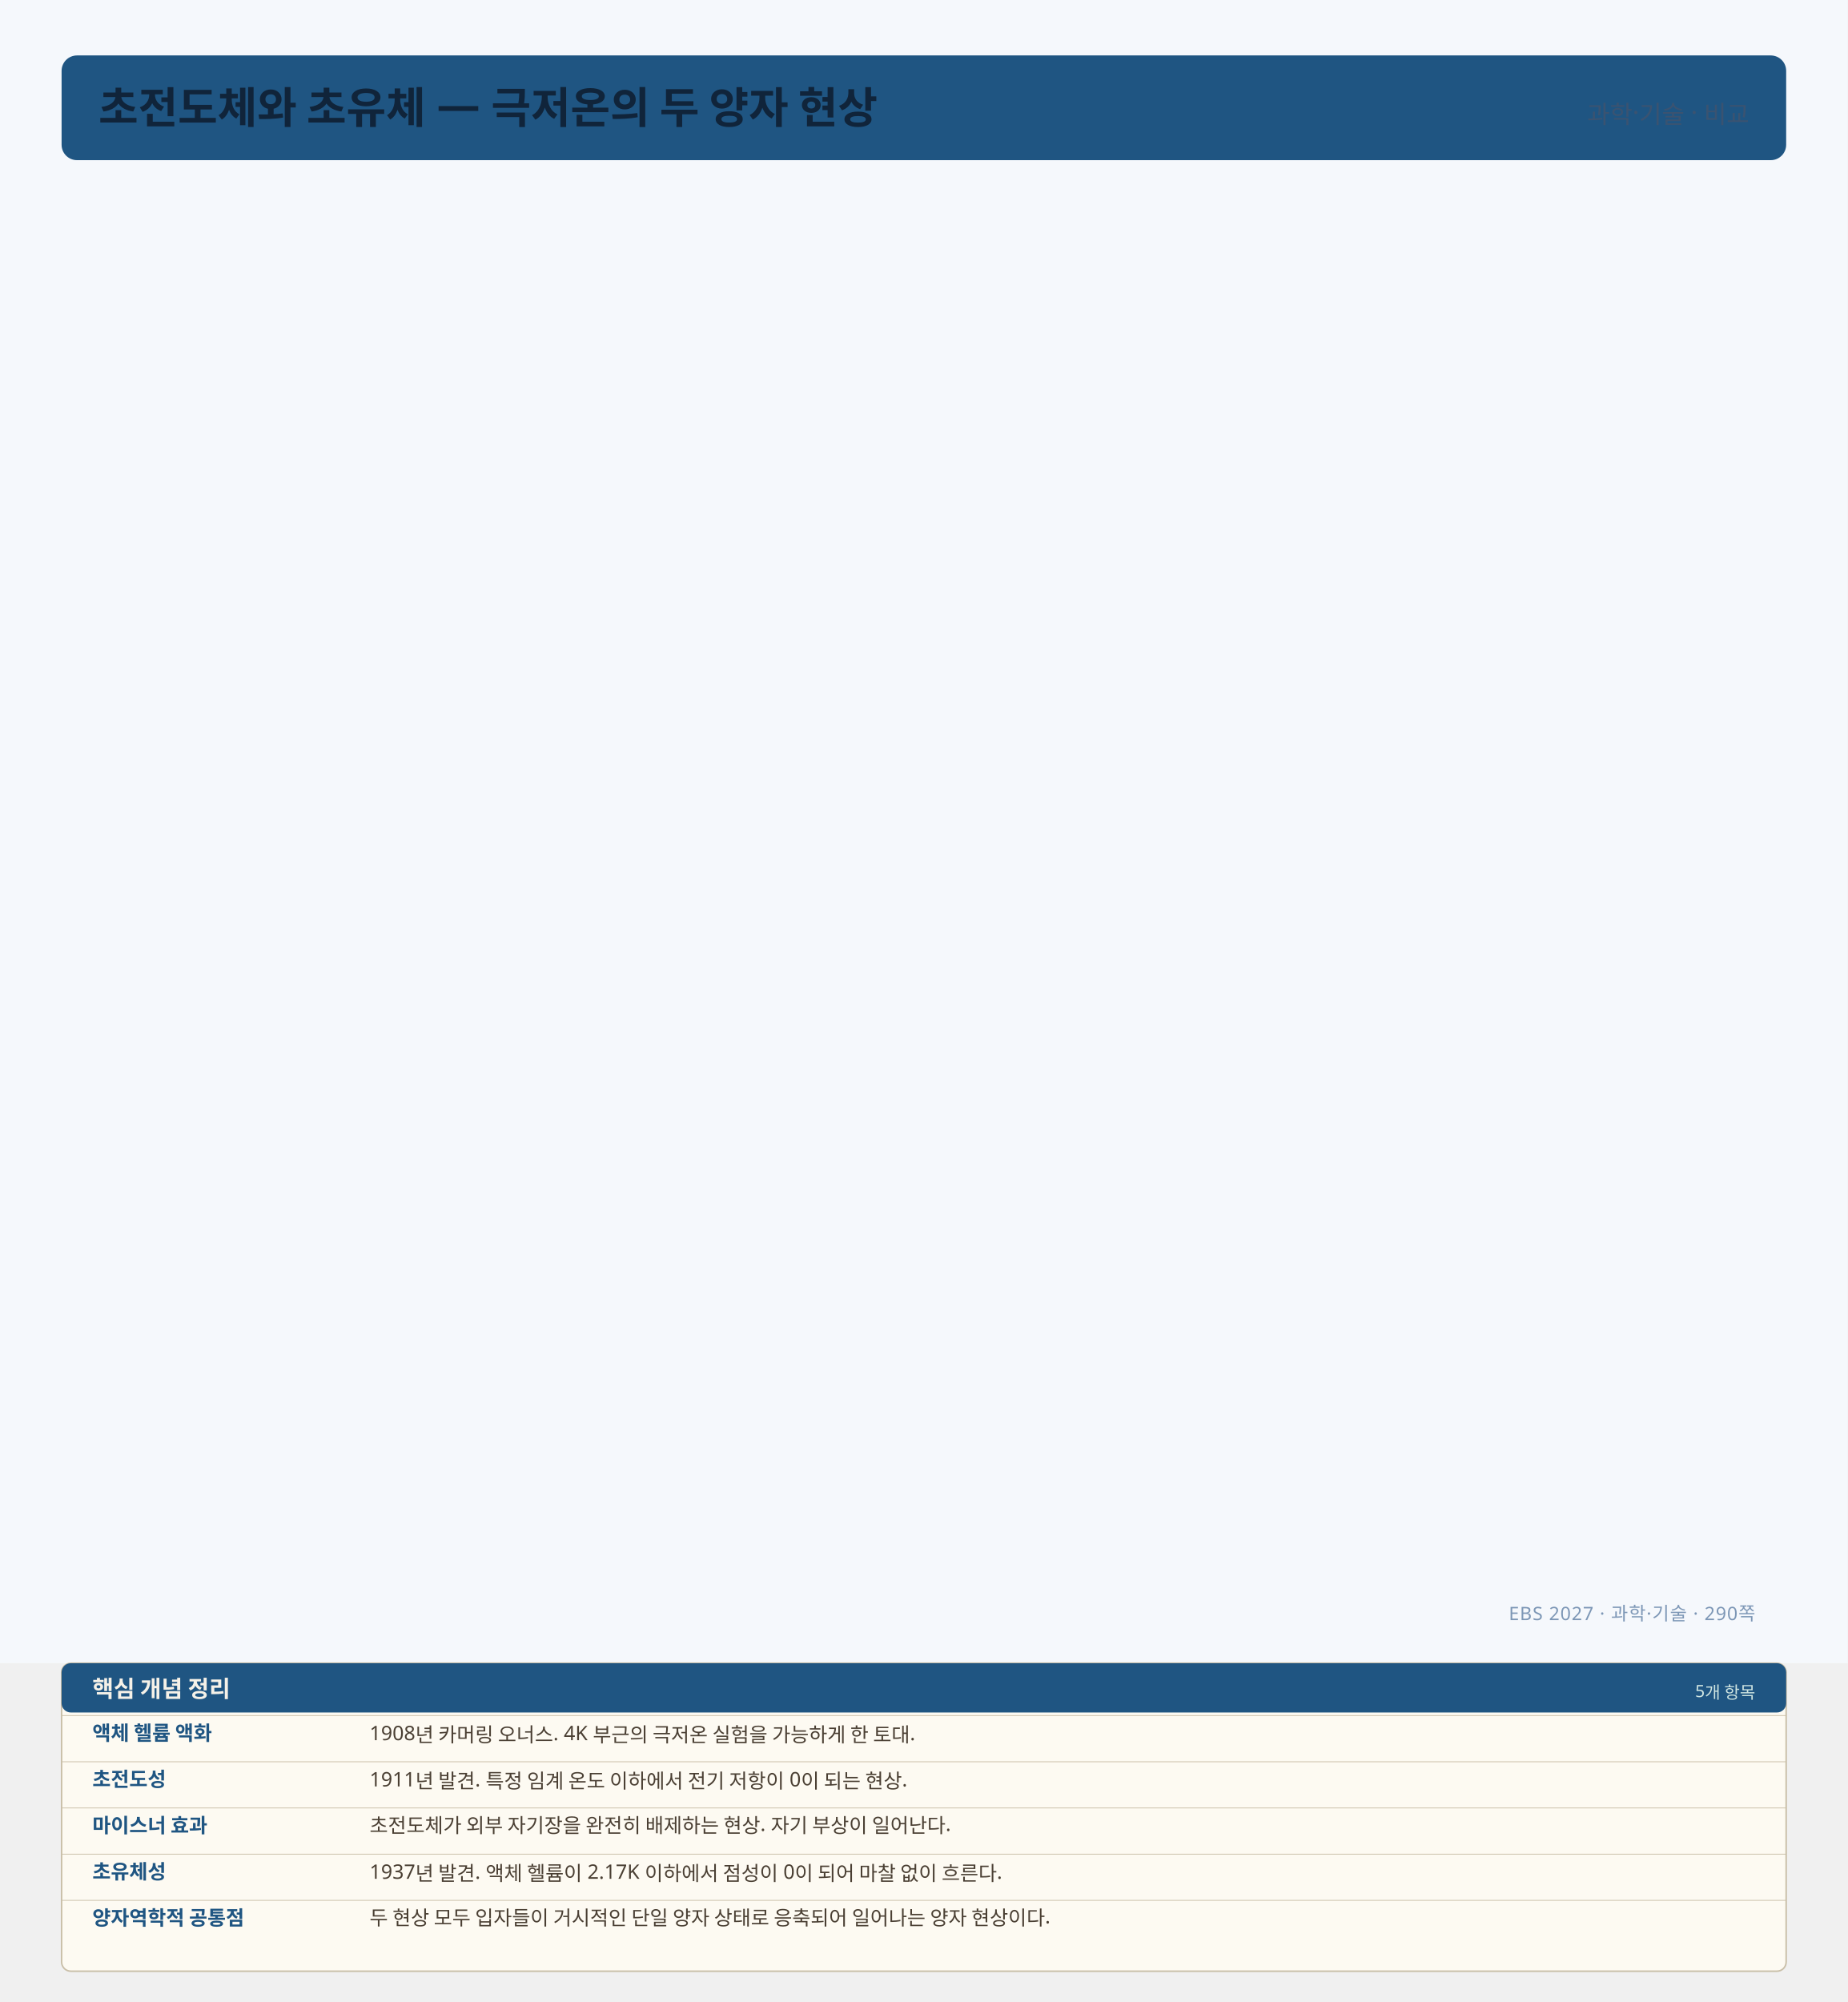
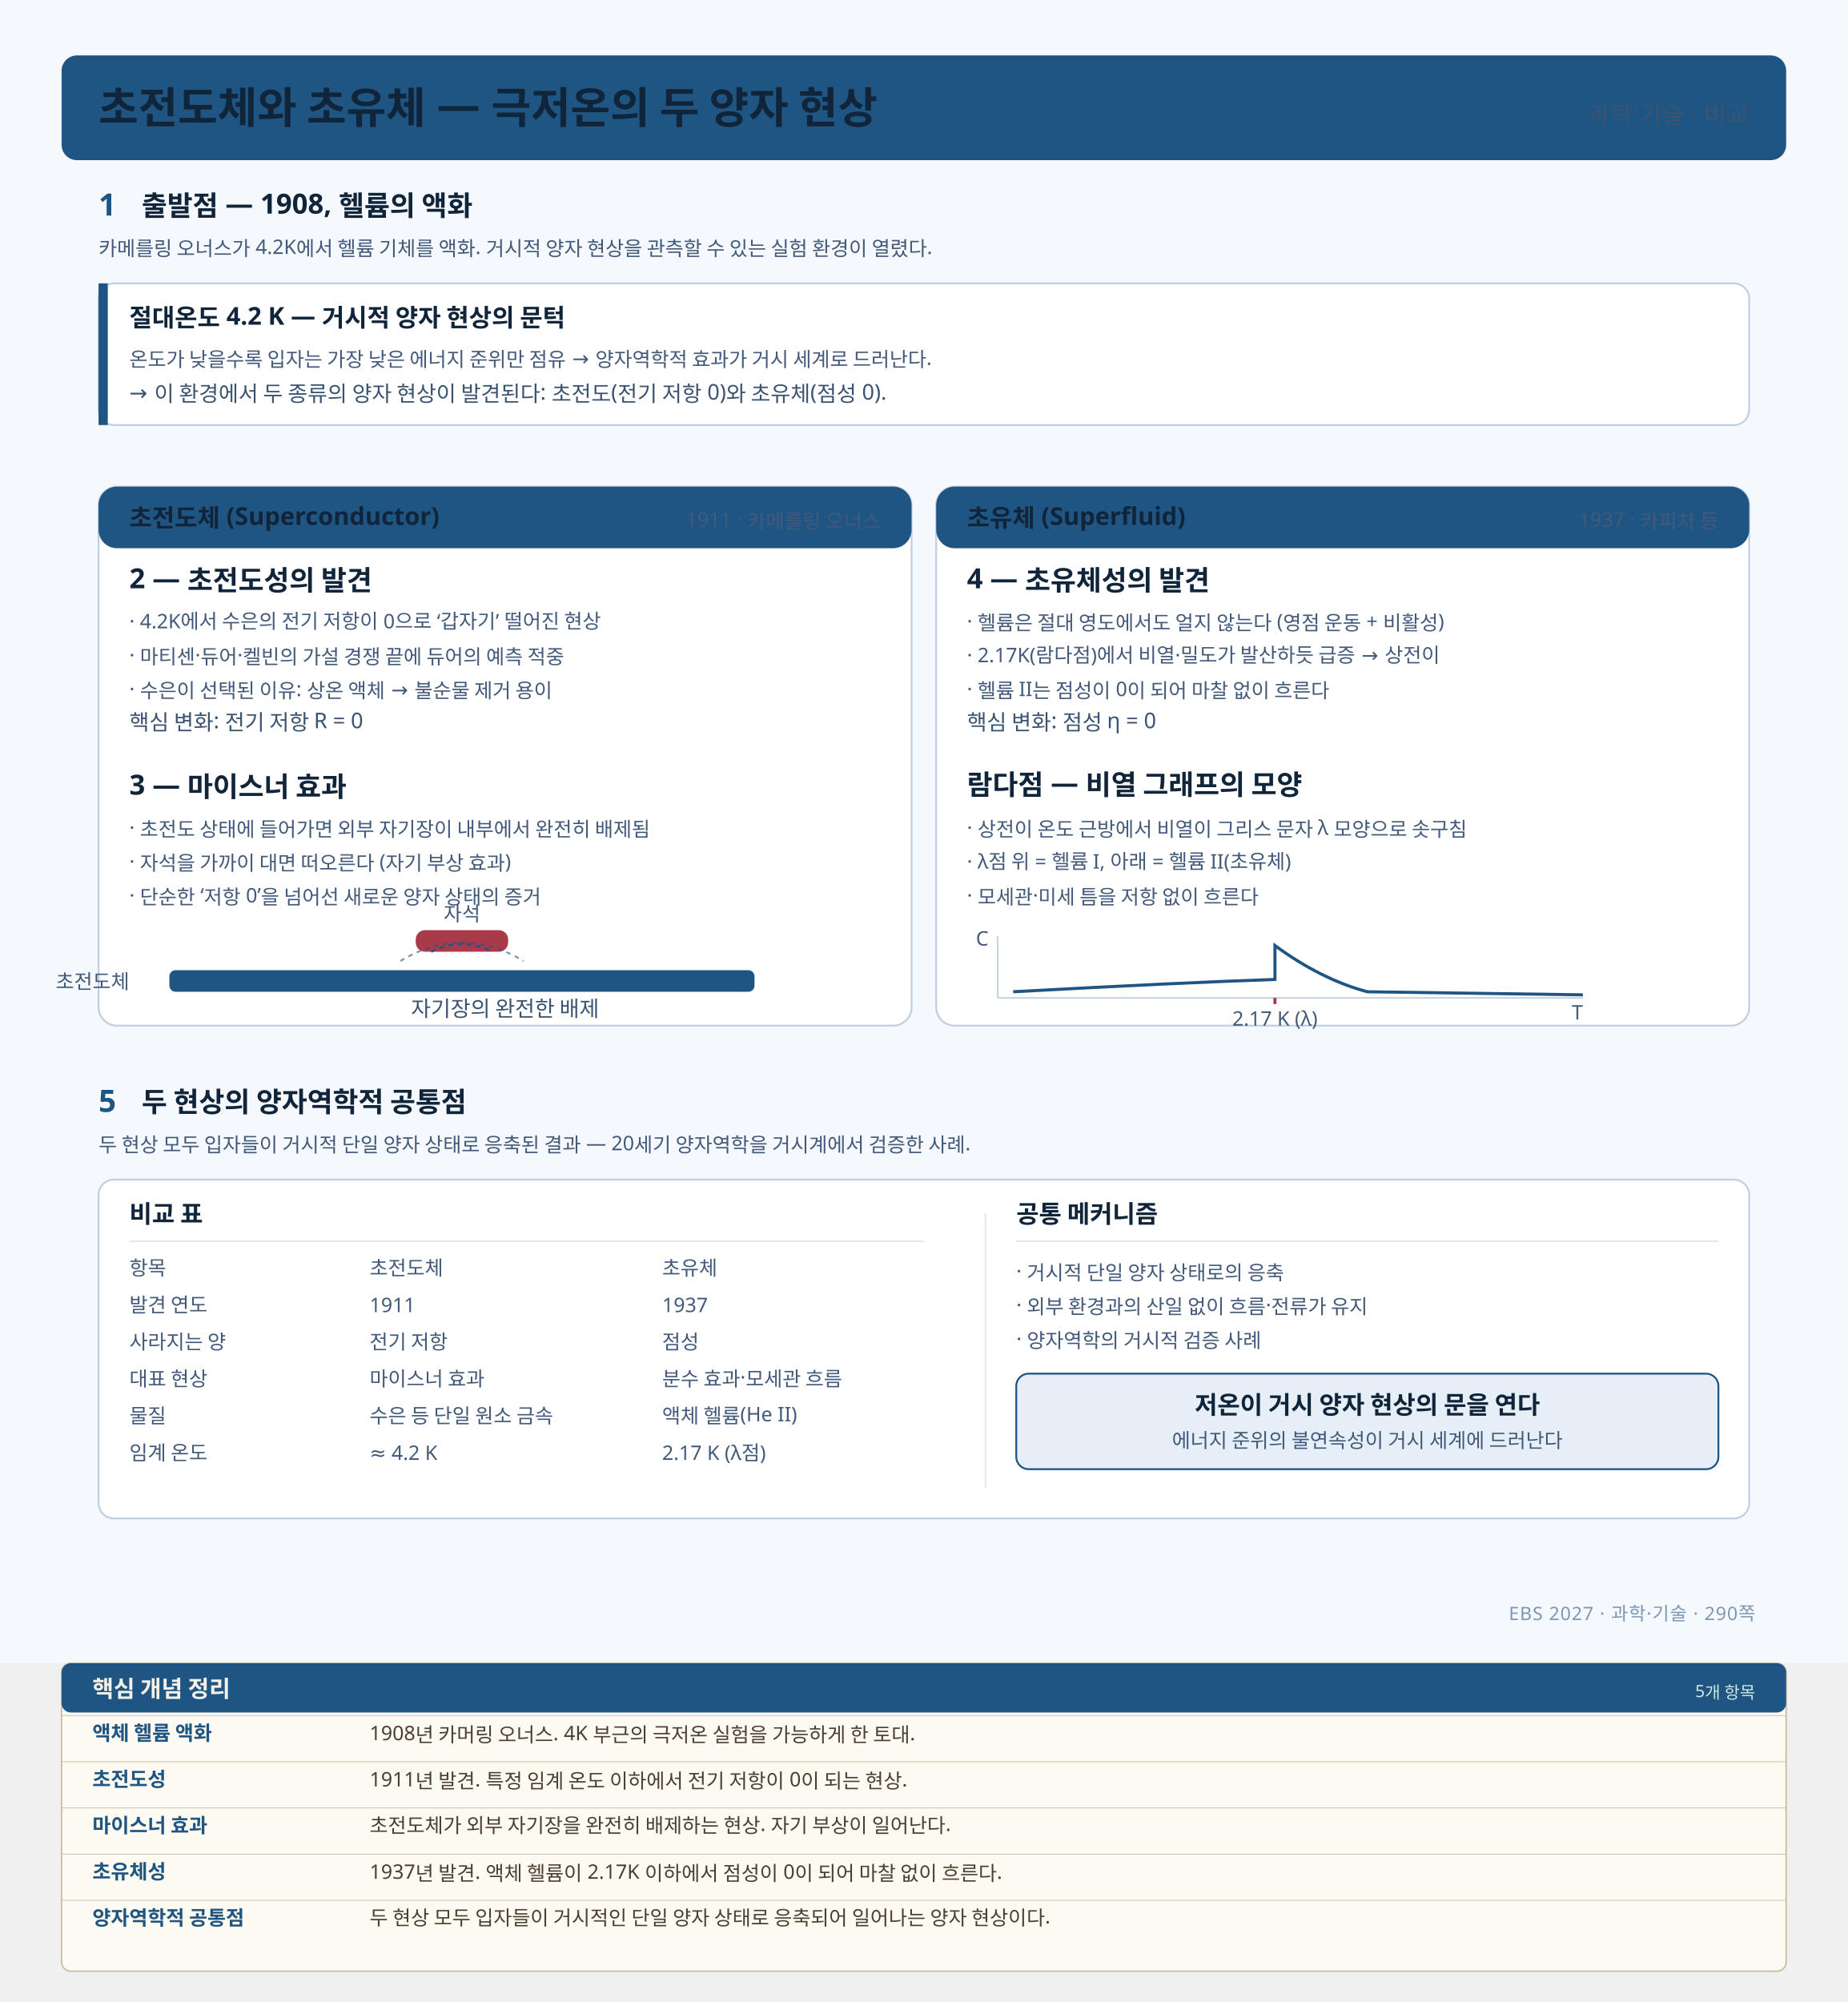
- <svg xmlns="http://www.w3.org/2000/svg" viewBox="0 0 1200 1300" data-app="" role="img" aria-labelledby="t68 d68">
+ <svg xmlns="http://www.w3.org/2000/svg" viewBox="0 0 1200 1300" role="img" aria-labelledby="t68 d68">
  <defs>
    <style>
      .bg{fill:#f5f8fc}
      .panel{fill:#ffffff;stroke:#bfd0e3;stroke-width:1.2}
      .ti{font:600 28px 'Pretendard',ui-sans-serif,sans-serif;fill:#10243a}
      .sub{font:400 16px 'Pretendard',ui-sans-serif,sans-serif;fill:#3a5371}
      .lab{font:600 16px 'Pretendard',ui-sans-serif,sans-serif;fill:#10243a}
      .bd{font:700 18px 'Pretendard',ui-sans-serif,sans-serif;fill:#10243a}
      .num{font:700 20px 'Pretendard',ui-sans-serif,sans-serif;fill:#1f5582}
      .it{font:400 14px 'Pretendard',ui-sans-serif,sans-serif;fill:#3a5371}
      .small{font:400 13px 'Pretendard',ui-sans-serif,sans-serif;fill:#42597a}
      .pill{font:600 13px 'Pretendard',ui-sans-serif,sans-serif;fill:#ffffff}
      .wm{font:400 12px 'Pretendard',ui-sans-serif,sans-serif;fill:#7d97b6;letter-spacing:.04em}
      .reveal{transition:opacity .35s ease, transform .35s ease}
      svg[data-app] .reveal{opacity:0; transform:translateY(6px)}
      svg[data-app] .reveal.on{opacity:1; transform:translateY(0)}
    </style>
    <marker id="ar68" viewBox="0 0 1200 1300" refX="9" refY="5" markerWidth="9" markerHeight="9" orient="auto">
      <path d="M0,0 L10,5 L0,10 z" fill="#1f5582" />
    </marker>
  </defs>
  <rect class="bg" width="1200" height="1080" />
  <rect x="40" y="36" width="1120" height="68" rx="10" fill="#1f5582" />
  <text x="64" y="80" class="ti" fill="#ffffff">초전도체와 초유체 — 극저온의 두 양자 현상</text>
  <text x="1136" y="80" class="sub" fill="#cfdcec" text-anchor="end">과학·기술 · 비교</text>
  <g class="reveal" data-reveal-step="1">
    <text x="64" y="140" class="num">1</text>
    <text x="92" y="140" class="bd">출발점 — 1908, 헬륨의 액화</text>
    <text x="64" y="166" class="small">카메를링 오너스가 4.2K에서 헬륨 기체를 액화. 거시적 양자 현상을 관측할 수 있는 실험 환경이 열렸다.</text>
    <rect class="panel" x="64" y="184" width="1072" height="92" rx="10" />
    <rect x="64" y="184" width="6" height="92" fill="#1f5582" />
    <text x="84" y="212" class="lab">절대온도 4.2 K — 거시적 양자 현상의 문턱</text>
    <text x="84" y="238" class="small">온도가 낮을수록 입자는 가장 낮은 에너지 준위만 점유 → 양자역학적 효과가 거시 세계로 드러난다.</text>
    <text x="84" y="260" class="it" fill="#1f5582">→ 이 환경에서 두 종류의 양자 현상이 발견된다: 초전도(전기 저항 0)와 초유체(점성 0).</text>
  </g>
  <g class="reveal" data-reveal-step="2">
    <rect class="panel" x="64" y="316" width="528" height="350" rx="12" stroke-width="1.6" stroke="#1f5582" fill="#f0f5fb" />
    <rect x="64" y="316" width="528" height="40" rx="12" fill="#1f5582" />
    <text x="84" y="342" class="lab" fill="#ffffff">초전도체 (Superconductor)</text>
    <text x="572" y="342" class="small" fill="#cfdcec" text-anchor="end">1911 · 카메를링 오너스</text>
    <text x="84" y="382" class="bd">2 — 초전도성의 발견</text>
    <text x="84" y="408" class="small">· 4.2K에서 수은의 전기 저항이 0으로 ‘갑자기’ 떨어진 현상</text>
    <text x="84" y="430" class="small">· 마티센·듀어·켈빈의 가설 경쟁 끝에 듀어의 예측 적중</text>
    <text x="84" y="452" class="small">· 수은이 선택된 이유: 상온 액체 → 불순물 제거 용이</text>
    <text x="84" y="474" class="it" fill="#1f5582">핵심 변화: 전기 저항 R = 0</text>
  </g>
  <g class="reveal" data-reveal-step="3">
    <text x="84" y="516" class="bd">3 — 마이스너 효과</text>
    <text x="84" y="542" class="small">· 초전도 상태에 들어가면 외부 자기장이 내부에서 완전히 배제됨</text>
    <text x="84" y="564" class="small">· 자석을 가까이 대면 떠오른다 (자기 부상 효과)</text>
    <text x="84" y="586" class="small">· 단순한 ‘저항 0’을 넘어선 새로운 양자 상태의 증거</text>
    <g transform="translate(110,610)">
      <rect x="0" y="20" width="380" height="14" rx="4" fill="#1f5582" />
      <text x="-26" y="32" class="small" text-anchor="end">초전도체</text>
      <rect x="160" y="-6" width="60" height="14" rx="6" fill="#a83a4a" />
      <text x="190" y="-12" class="small" text-anchor="middle">자석</text>
      <path d="M170 8 Q190 -2 210 8" stroke="#1f5582" stroke-width="1.4" fill="none" stroke-dasharray="3,3" />
      <path d="M150 14 Q190 -10 230 14" stroke="#1f5582" stroke-width="1.2" fill="none" stroke-dasharray="3,3" opacity=".6" />
    </g>
    <text x="328" y="660" class="it" fill="#1f5582" text-anchor="middle">자기장의 완전한 배제</text>
  </g>
  <g class="reveal" data-reveal-step="4">
    <rect class="panel" x="608" y="316" width="528" height="350" rx="12" stroke-width="1.6" stroke="#1f5582" fill="#f0f5fb" />
    <rect x="608" y="316" width="528" height="40" rx="12" fill="#1f5582" />
    <text x="628" y="342" class="lab" fill="#ffffff">초유체 (Superfluid)</text>
    <text x="1116" y="342" class="small" fill="#cfdcec" text-anchor="end">1937 · 카피차 등</text>
    <text x="628" y="382" class="bd">4 — 초유체성의 발견</text>
    <text x="628" y="408" class="small">· 헬륨은 절대 영도에서도 얼지 않는다 (영점 운동 + 비활성)</text>
    <text x="628" y="430" class="small">· 2.17K(람다점)에서 비열·밀도가 발산하듯 급증 → 상전이</text>
    <text x="628" y="452" class="small">· 헬륨 II는 점성이 0이 되어 마찰 없이 흐른다</text>
    <text x="628" y="474" class="it" fill="#1f5582">핵심 변화: 점성 η = 0</text>
    <text x="628" y="516" class="bd">람다점 — 비열 그래프의 모양</text>
    <text x="628" y="542" class="small">· 상전이 온도 근방에서 비열이 그리스 문자 λ 모양으로 솟구침</text>
    <text x="628" y="564" class="small">· λ점 위 = 헬륨 I, 아래 = 헬륨 II(초유체)</text>
    <text x="628" y="586" class="small">· 모세관·미세 틈을 저항 없이 흐른다</text>
    <g transform="translate(648,608)">
      <line x1="0" y1="40" x2="380" y2="40" stroke="#bfd0e3" stroke-width="1" />
      <line x1="0" y1="40" x2="0" y2="0" stroke="#bfd0e3" stroke-width="1" />
      <text x="-6" y="6" class="small" text-anchor="end">C</text>
      <text x="380" y="54" class="small" text-anchor="end">T</text>
      <path d="M10 36 Q120 30 180 28 L180 6 Q210 28 240 36 L380 38" stroke="#1f5582" stroke-width="2" fill="none" />
      <line x1="180" y1="40" x2="180" y2="44" stroke="#a83a4a" stroke-width="2" />
      <text x="180" y="58" class="small" fill="#a83a4a" text-anchor="middle">2.17 K (λ)</text>
    </g>
  </g>
  <g class="reveal" data-reveal-step="5">
    <text x="64" y="722" class="num">5</text>
    <text x="92" y="722" class="bd">두 현상의 양자역학적 공통점</text>
    <text x="64" y="748" class="small">두 현상 모두 입자들이 거시적 단일 양자 상태로 응축된 결과 — 20세기 양자역학을 거시계에서 검증한 사례.</text>
    <rect class="panel" x="64" y="766" width="1072" height="220" rx="10" />
    <g>
      <text x="84" y="794" class="lab">비교 표</text>
      <line x1="84" y1="806" x2="600" y2="806" stroke="#dfe7f1" stroke-width="1" />
      <text x="84" y="828" class="small" fill="#10243a" font-weight="600">항목</text>
      <text x="240" y="828" class="small" fill="#1f5582" font-weight="600">초전도체</text>
      <text x="430" y="828" class="small" fill="#1f5582" font-weight="600">초유체</text>
      <text x="84" y="852" class="small">발견 연도</text>
      <text x="240" y="852" class="small">1911</text>
      <text x="430" y="852" class="small">1937</text>
      <text x="84" y="876" class="small">사라지는 양</text>
      <text x="240" y="876" class="small">전기 저항</text>
      <text x="430" y="876" class="small">점성</text>
      <text x="84" y="900" class="small">대표 현상</text>
      <text x="240" y="900" class="small">마이스너 효과</text>
      <text x="430" y="900" class="small">분수 효과·모세관 흐름</text>
      <text x="84" y="924" class="small">물질</text>
      <text x="240" y="924" class="small">수은 등 단일 원소 금속</text>
      <text x="430" y="924" class="small">액체 헬륨(He II)</text>
      <text x="84" y="948" class="small">임계 온도</text>
      <text x="240" y="948" class="small">≈ 4.2 K</text>
      <text x="430" y="948" class="small">2.17 K (λ점)</text>
      <line x1="640" y1="788" x2="640" y2="966" stroke="#dfe7f1" stroke-width="1" />
      <text x="660" y="794" class="lab">공통 메커니즘</text>
      <line x1="660" y1="806" x2="1116" y2="806" stroke="#dfe7f1" stroke-width="1" />
      <text x="660" y="830" class="small">· 거시적 단일 양자 상태로의 응축</text>
      <text x="660" y="852" class="small">· 외부 환경과의 산일 없이 흐름·전류가 유지</text>
      <text x="660" y="874" class="small">· 양자역학의 거시적 검증 사례</text>
      <rect x="660" y="892" width="456" height="62" rx="8" fill="#e6eff8" stroke="#1f5582" stroke-width="1.2" />
      <text x="888" y="918" class="lab" fill="#1f5582" text-anchor="middle">저온이 거시 양자 현상의 문을 연다</text>
      <text x="888" y="940" class="small" text-anchor="middle">에너지 준위의 불연속성이 거시 세계에 드러난다</text>
    </g>
  </g>
  <text x="1140" y="1052" class="wm" text-anchor="end">EBS 2027 · 과학·기술 · 290쪽</text>
  <g>
    <rect x="40" y="1080" width="1120" height="200" rx="6" fill="#fdfaf2" stroke="#c9bfa8" stroke-width="1" />
    <rect x="40" y="1080" width="1120" height="32" rx="6" fill="#1f5582" />
    <text x="60" y="1102" font-family="Noto Serif KR, serif" font-size="15" font-weight="700" fill="#f5f1e8">핵심 개념 정리</text>
    <text x="1140" y="1102" text-anchor="end" font-family="Pretendard, sans-serif" font-size="11" fill="#cfe5e1">5개 항목</text>
    <line x1="40" y1="1114" x2="1160" y2="1114" stroke="#c9bfa8" stroke-width="0.5" />
    <text x="60" y="1130" font-family="Pretendard, sans-serif" font-size="13" font-weight="700" fill="#1f5582">액체 헬륨 액화</text>
    <text x="240" y="1130" font-family="Pretendard, sans-serif" font-size="13" fill="#4a3f33">1908년 카머링 오너스. 4K 부근의 극저온 실험을 가능하게 한 토대.</text>
    <line x1="40" y1="1144" x2="1160" y2="1144" stroke="#c9bfa8" stroke-width="0.5" />
    <text x="60" y="1160" font-family="Pretendard, sans-serif" font-size="13" font-weight="700" fill="#1f5582">초전도성</text>
    <text x="240" y="1160" font-family="Pretendard, sans-serif" font-size="13" fill="#4a3f33">1911년 발견. 특정 임계 온도 이하에서 전기 저항이 0이 되는 현상.</text>
    <line x1="40" y1="1174" x2="1160" y2="1174" stroke="#c9bfa8" stroke-width="0.5" />
    <text x="60" y="1190" font-family="Pretendard, sans-serif" font-size="13" font-weight="700" fill="#1f5582">마이스너 효과</text>
    <text x="240" y="1190" font-family="Pretendard, sans-serif" font-size="13" fill="#4a3f33">초전도체가 외부 자기장을 완전히 배제하는 현상. 자기 부상이 일어난다.</text>
    <line x1="40" y1="1204" x2="1160" y2="1204" stroke="#c9bfa8" stroke-width="0.5" />
    <text x="60" y="1220" font-family="Pretendard, sans-serif" font-size="13" font-weight="700" fill="#1f5582">초유체성</text>
    <text x="240" y="1220" font-family="Pretendard, sans-serif" font-size="13" fill="#4a3f33">1937년 발견. 액체 헬륨이 2.17K 이하에서 점성이 0이 되어 마찰 없이 흐른다.</text>
    <line x1="40" y1="1234" x2="1160" y2="1234" stroke="#c9bfa8" stroke-width="0.5" />
    <text x="60" y="1250" font-family="Pretendard, sans-serif" font-size="13" font-weight="700" fill="#1f5582">양자역학적 공통점</text>
    <text x="240" y="1250" font-family="Pretendard, sans-serif" font-size="13" fill="#4a3f33">두 현상 모두 입자들이 거시적인 단일 양자 상태로 응축되어 일어나는 양자 현상이다.</text>
  </g>
</svg>
